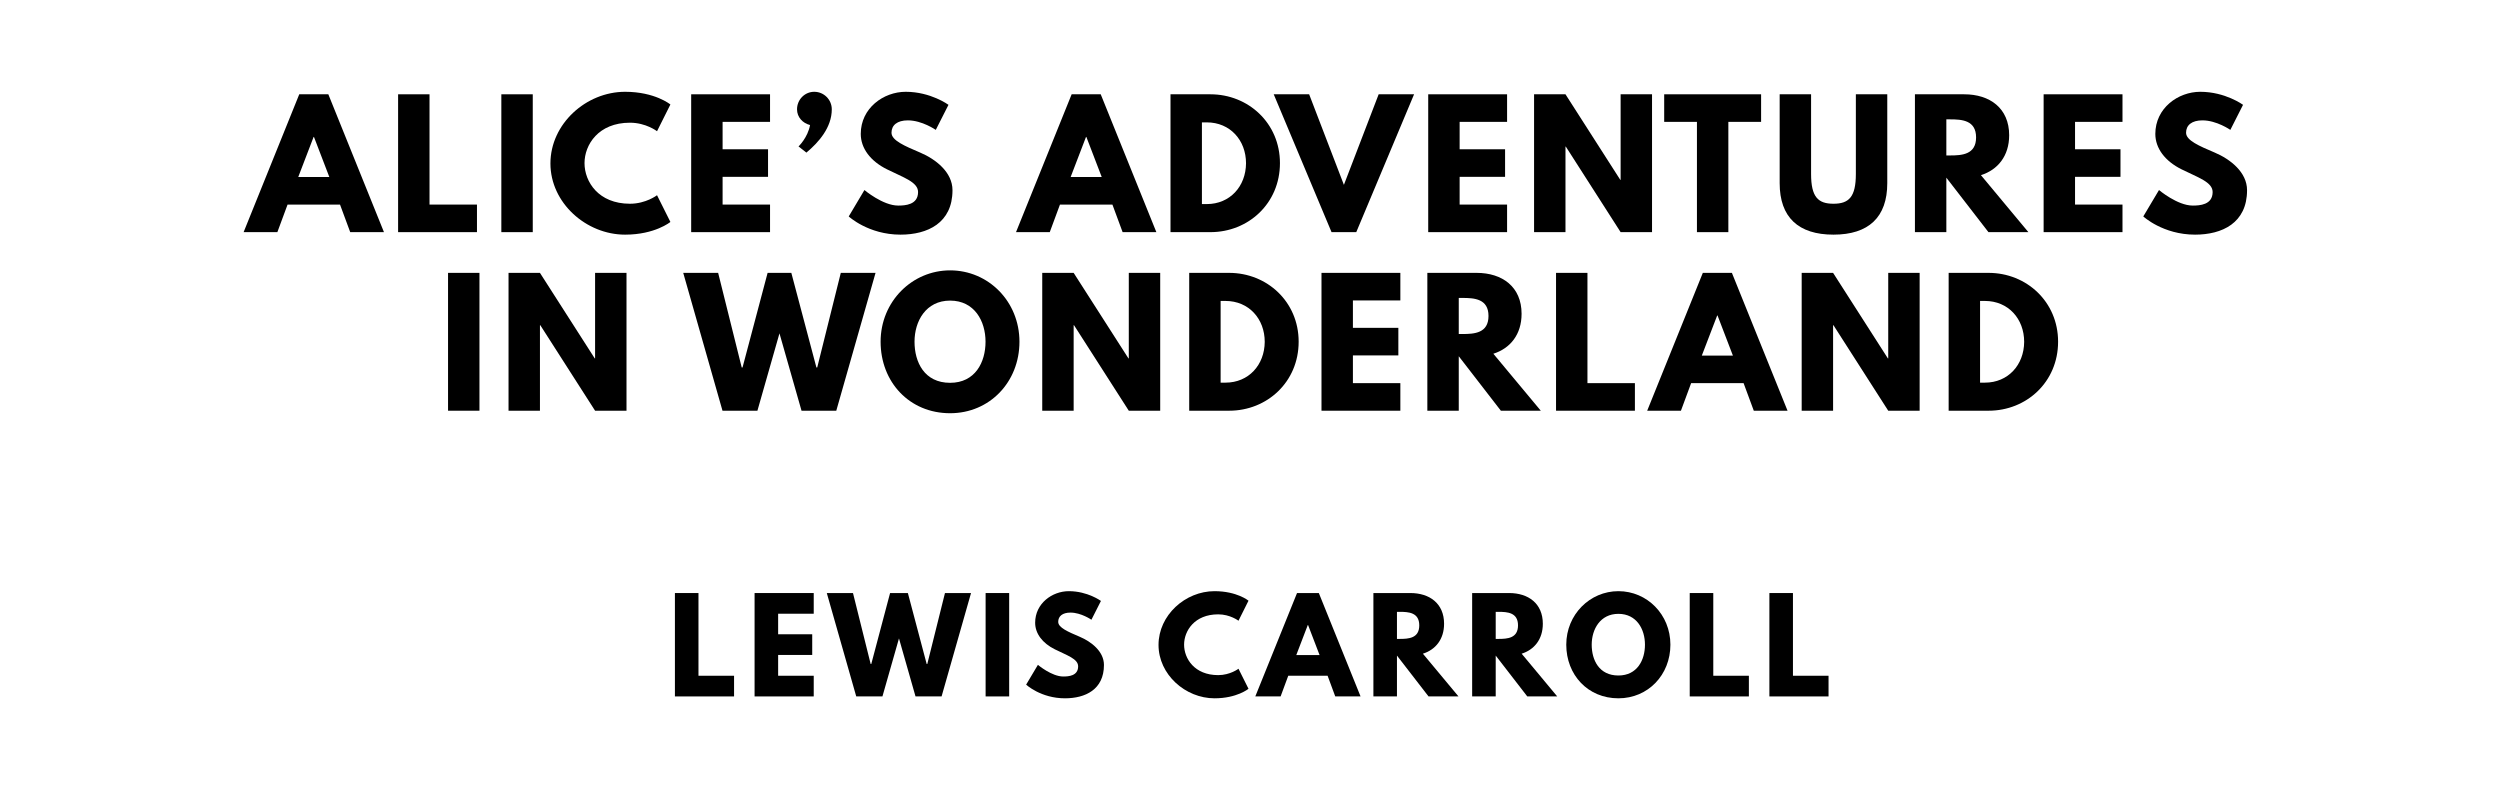
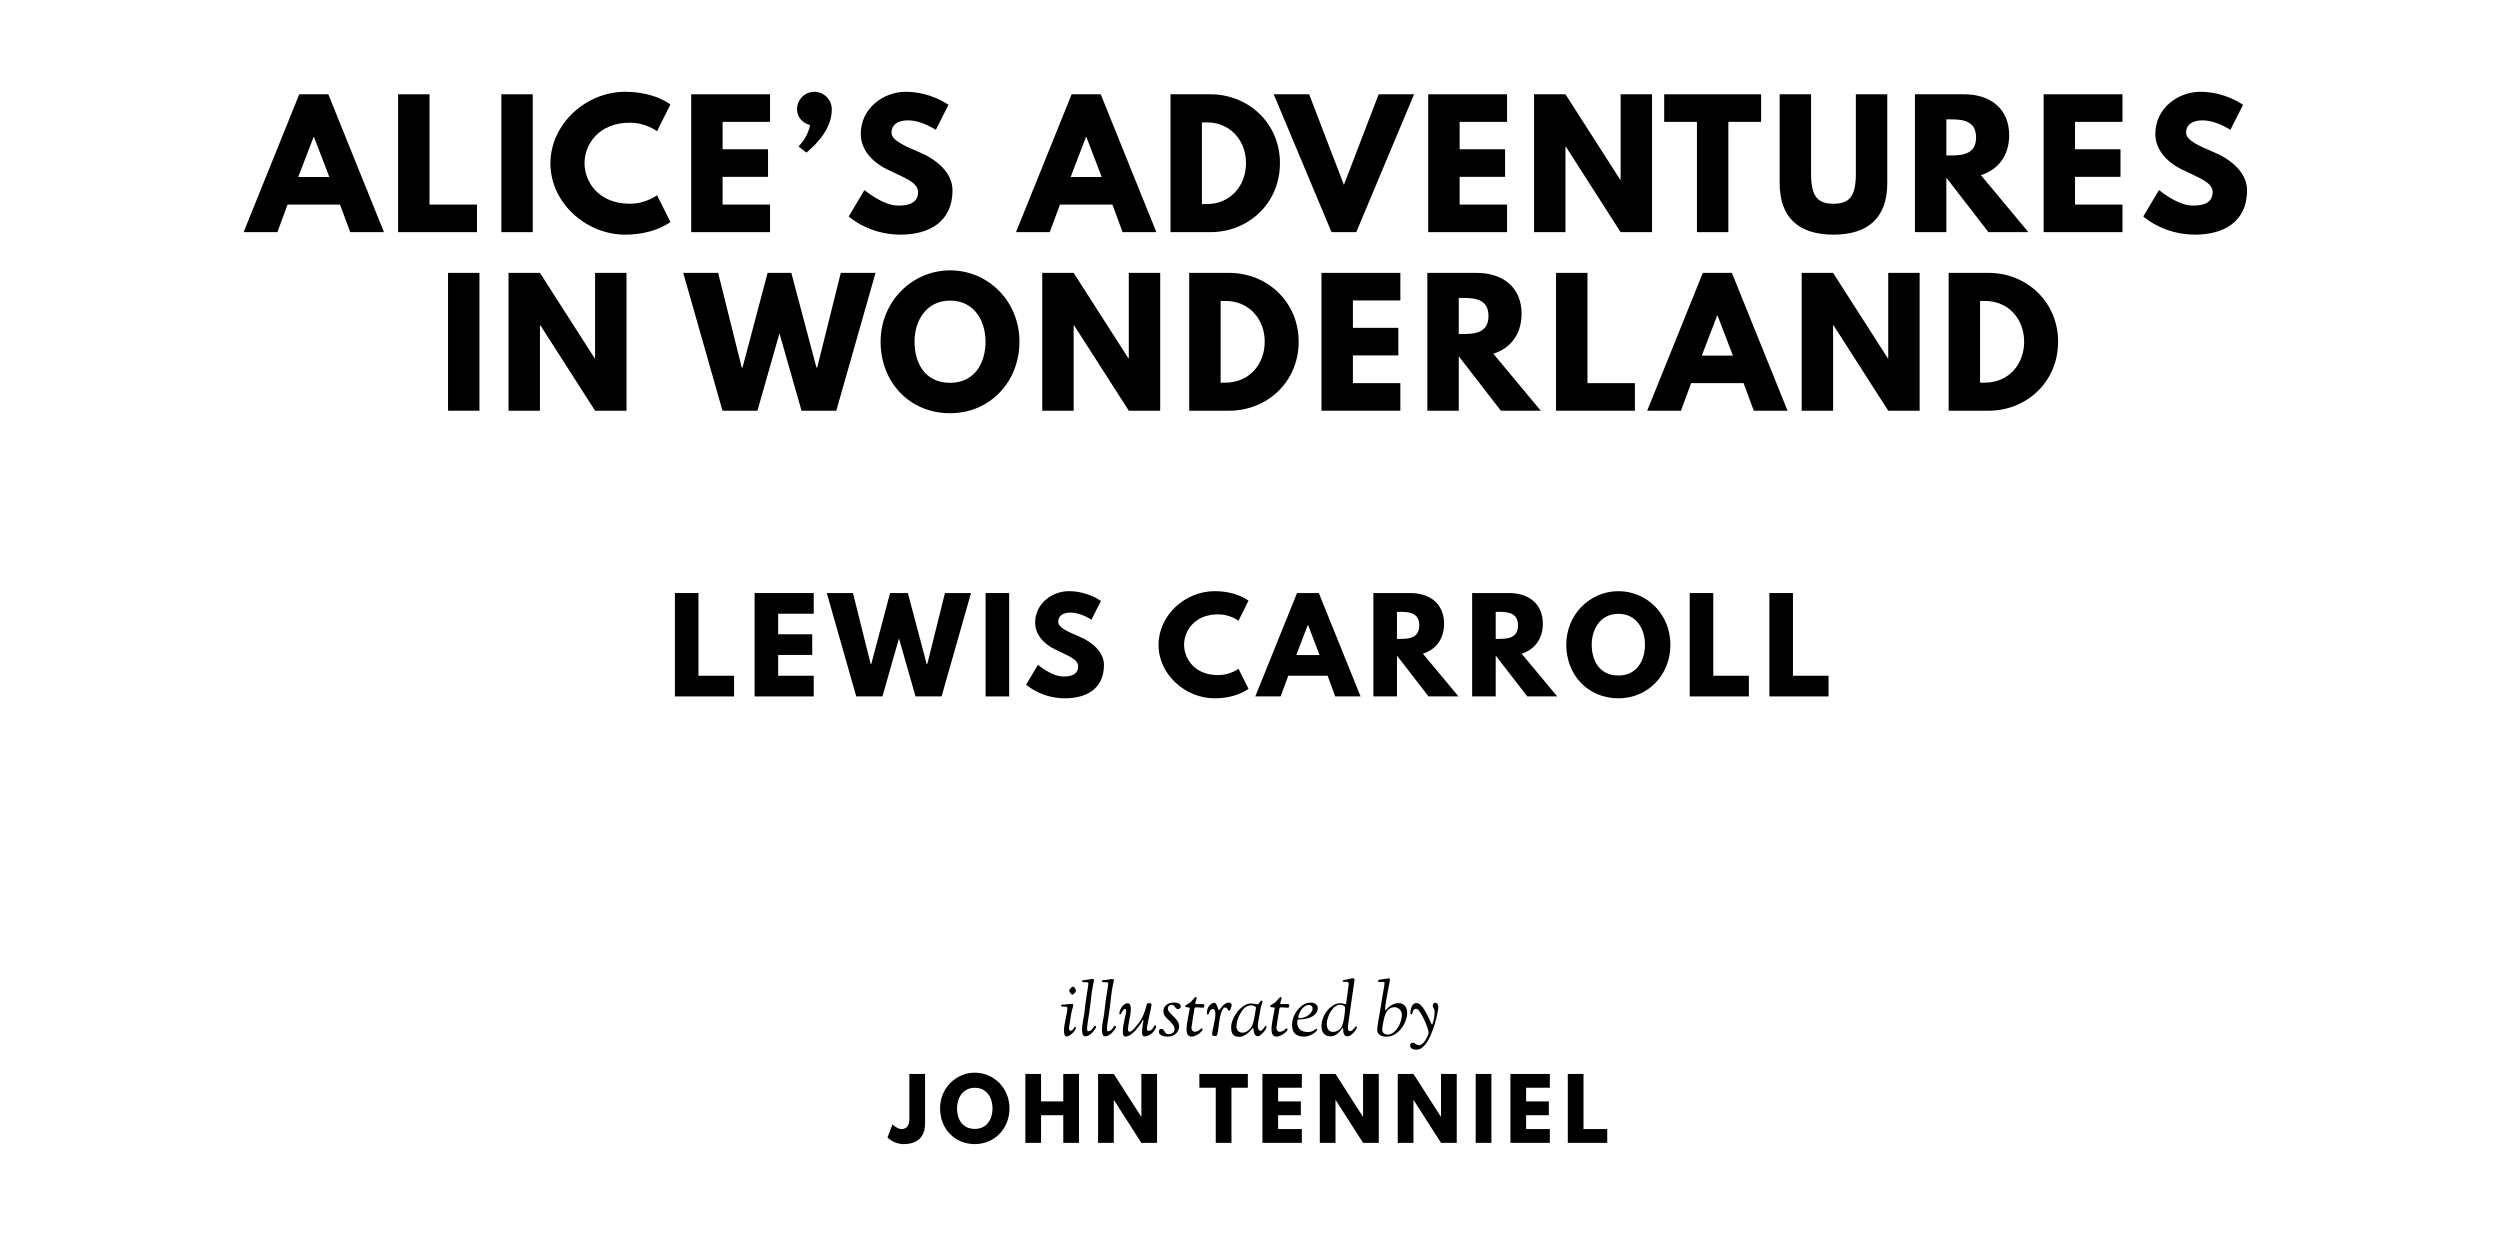
- <svg xmlns="http://www.w3.org/2000/svg" version="1.1" viewBox="0 0 1400 440">
+ <svg xmlns="http://www.w3.org/2000/svg" version="1.1" viewBox="0 0 1400 690">
  <g>
    <path d="m 183.861,52.807 -16.281,0 L 136.423,130 l 18.901,0 5.708,-15.439 29.38,0 5.708,15.439 18.901,0 -31.158,-77.193 z m 0.561,46.316 -17.404,0 8.608,-22.456 0.187,0 8.608,22.456 z" />
    <path d="m 240.529,52.807 -17.591,0 0,77.193 44.164,0 0,-15.439 -26.573,0 0,-61.754 z" />
    <path d="m 298.344,52.807 -17.591,0 0,77.193 17.591,0 0,-77.193 z" />
    <path d="m 352.779,114.094 c -17.684,0 -25.45,-12.351 -25.45,-22.737 0,-10.292 7.766,-22.643 25.45,-22.643 8.982,0 15.158,4.772 15.158,4.772 l 7.485,-14.971 c 0,0 -8.608,-7.111 -25.357,-7.111 -21.895,0 -41.825,17.965 -41.825,40.14 0,22.082 20.023,39.86 41.825,39.86 16.749,0 25.357,-7.111 25.357,-7.111 l -7.485,-14.971 c 0,0 -6.175,4.772 -15.158,4.772 z" />
    <path d="m 431.225,52.807 -44.164,0 0,77.193 44.164,0 0,-15.439 -26.573,0 0,-15.532 25.45,0 0,-15.439 -25.45,0 0,-15.345 26.573,0 0,-15.439 z" />
    <path d="m 455.975,51.404 c -5.333,0 -9.637,4.398 -9.637,9.825 0,4.398 3.181,7.766 7.298,8.795 -1.31,7.111 -6.456,11.977 -6.456,11.977 l 4.398,3.462 c 6.83,-5.708 14.222,-14.035 14.222,-24.234 0,-5.427 -4.398,-9.825 -9.825,-9.825 z" />
    <path d="m 507.194,51.404 c -12.444,0 -25.17,9.17 -25.17,23.579 0,8.047 5.427,15.251 14.69,19.836 9.17,4.585 17.404,7.111 17.404,12.725 0,7.205 -7.298,7.579 -11.134,7.579 -8.608,0 -18.901,-8.702 -18.901,-8.702 l -8.795,14.784 c 0,0 10.947,10.199 29.006,10.199 15.064,0 29.099,-6.456 29.099,-24.889 0,-10.105 -9.45,-17.404 -18.058,-21.053 -8.795,-3.743 -16.094,-6.83 -16.094,-11.135 0,-4.211 3.181,-6.924 9.17,-6.924 7.953,0 15.626,5.333 15.626,5.333 l 7.111,-14.035 c 0,0 -9.918,-7.298 -23.953,-7.298 z" />
    <path d="m 616.405,52.807 -16.281,0 L 568.966,130 l 18.901,0 5.708,-15.439 29.38,0 5.708,15.439 18.901,0 -31.158,-77.193 z m 0.561,46.316 -17.404,0 8.608,-22.456 0.187,0 8.608,22.456 z" />
    <path d="m 655.482,52.807 0,77.193 22.363,0 c 21.24,0 38.924,-16.094 38.924,-38.643 0,-22.456 -17.778,-38.55 -38.924,-38.55 l -22.363,0 z m 17.591,61.474 0,-45.754 2.713,0 c 13.099,0 21.988,10.012 21.988,22.924 -0.094,12.912 -8.982,22.83 -21.988,22.83 l -2.713,0 z" />
    <path d="m 745.661,130 13.848,0 32.374,-77.193 -19.836,0 -19.462,50.713 -19.462,-50.713 -19.836,0 L 745.661,130 Z" />
    <path d="m 843.966,52.807 -44.164,0 0,77.193 44.164,0 0,-15.439 -26.573,0 0,-15.532 25.45,0 0,-15.439 -25.45,0 0,-15.345 26.573,0 0,-15.439 z" />
    <path d="m 876.67,82.094 0.187,0 L 907.547,130 l 17.591,0 0,-77.193 -17.591,0 0,47.906 -0.187,0 -30.69,-47.906 -17.591,0 0,77.193 17.591,0 0,-47.906 z" />
    <path d="m 931.947,68.246 18.339,0 0,61.754 17.591,0 0,-61.754 18.339,0 0,-15.439 -54.269,0 0,15.439 z" />
    <path d="m 1056.873,52.807 -17.591,0 0,44.632 c 0,12.912 -3.93,16.655 -12.538,16.655 -8.608,0 -12.538,-3.743 -12.538,-16.655 l 0,-44.632 -17.591,0 0,49.778 c 0,19.088 10.48,28.819 30.129,28.819 19.649,0 30.129,-9.731 30.129,-28.819 l 0,-49.778 z" />
    <path d="m 1072.361,52.807 0,77.193 17.591,0 0,-30.503 23.579,30.503 22.363,0 -26.573,-31.906 c 9.45,-2.994 15.813,-10.76 15.813,-22.363 0,-15.158 -10.854,-22.924 -25.17,-22.924 l -27.602,0 z m 17.591,34.246 0,-20.211 2.058,0 c 6.643,0 14.597,0.468 14.597,10.105 0,9.637 -7.953,10.105 -14.597,10.105 l -2.058,0 z" />
    <path d="m 1188.594,52.807 -44.164,0 0,77.193 44.164,0 0,-15.439 -26.573,0 0,-15.532 25.45,0 0,-15.439 -25.45,0 0,-15.345 26.573,0 0,-15.439 z" />
    <path d="m 1232.151,51.404 c -12.444,0 -25.17,9.17 -25.17,23.579 0,8.047 5.427,15.251 14.69,19.836 9.17,4.585 17.404,7.111 17.404,12.725 0,7.205 -7.298,7.579 -11.134,7.579 -8.608,0 -18.901,-8.702 -18.901,-8.702 l -8.795,14.784 c 0,0 10.947,10.199 29.006,10.199 15.064,0 29.099,-6.456 29.099,-24.889 0,-10.105 -9.45,-17.404 -18.058,-21.053 -8.795,-3.743 -16.094,-6.83 -16.094,-11.135 0,-4.211 3.181,-6.924 9.17,-6.924 7.953,0 15.626,5.333 15.626,5.333 l 7.111,-14.035 c 0,0 -9.918,-7.298 -23.953,-7.298 z" />
  </g>
  <g>
    <path d="m 268.497,152.807 -17.591,0 0,77.193 17.591,0 0,-77.193 z" />
    <path d="m 302.371,182.094 0.187,0 30.69,47.906 17.591,0 0,-77.193 -17.591,0 0,47.906 -0.187,0 -30.69,-47.906 -17.591,0 0,77.193 17.591,0 0,-47.906 z" />
    <path d="m 448.855,230 19.462,0 21.988,-77.193 -19.462,0 -13.193,52.959 -0.468,0 -14.035,-52.959 -13.287,0 -14.035,52.959 -0.468,0 -13.193,-52.959 -19.556,0 21.988,77.193 19.556,0 12.351,-43.322 L 448.855,230 Z" />
    <path d="m 493.139,191.357 c 0,22.55 16.094,40.047 38.924,40.047 22.175,0 38.83,-17.497 38.83,-40.047 0,-22.55 -17.404,-39.953 -38.83,-39.953 -21.24,0 -38.924,17.404 -38.924,39.953 z m 18.994,0 c 0,-11.509 6.363,-23.018 19.93,-23.018 13.661,0 19.836,11.509 19.836,23.018 0,11.509 -5.801,23.018 -19.836,23.018 -14.409,0 -19.93,-11.509 -19.93,-23.018 z" />
    <path d="m 601.246,182.094 0.187,0 L 632.123,230 l 17.591,0 0,-77.193 -17.591,0 0,47.906 -0.187,0 -30.69,-47.906 -17.591,0 0,77.193 17.591,0 0,-47.906 z" />
    <path d="m 665.958,152.807 0,77.193 22.363,0 c 21.24,0 38.924,-16.094 38.924,-38.643 0,-22.456 -17.778,-38.55 -38.924,-38.55 l -22.363,0 z m 17.591,61.474 0,-45.754 2.713,0 c 13.099,0 21.988,10.012 21.988,22.924 -0.094,12.912 -8.982,22.83 -21.988,22.83 l -2.713,0 z" />
    <path d="m 784.2,152.807 -44.164,0 0,77.193 44.164,0 0,-15.439 -26.573,0 0,-15.532 25.45,0 0,-15.439 -25.45,0 0,-15.345 26.573,0 0,-15.439 z" />
    <path d="m 799.313,152.807 0,77.193 17.591,0 0,-30.503 23.579,30.503 22.363,0 -26.573,-31.906 c 9.45,-2.994 15.813,-10.76 15.813,-22.363 0,-15.158 -10.854,-22.924 -25.17,-22.924 l -27.602,0 z m 17.591,34.246 0,-20.211 2.058,0 c 6.643,0 14.596,0.468 14.596,10.105 0,9.637 -7.953,10.105 -14.596,10.105 l -2.058,0 z" />
    <path d="m 888.972,152.807 -17.591,0 0,77.193 44.164,0 0,-15.439 -26.573,0 0,-61.754 z" />
    <path d="m 969.863,152.807 -16.281,0 -31.158,77.193 18.901,0 5.708,-15.439 29.38,0 5.708,15.439 18.901,0 -31.158,-77.193 z m 0.561,46.316 -17.404,0 8.608,-22.456 0.187,0 8.608,22.456 z" />
    <path d="m 1026.531,182.094 0.187,0 30.69,47.906 17.591,0 0,-77.193 -17.591,0 0,47.906 -0.187,0 -30.69,-47.906 -17.591,0 0,77.193 17.591,0 0,-47.906 z" />
    <path d="m 1091.243,152.807 0,77.193 22.363,0 c 21.24,0 38.924,-16.094 38.924,-38.643 0,-22.456 -17.778,-38.55 -38.924,-38.55 l -22.363,0 z m 17.591,61.474 0,-45.754 2.713,0 c 13.099,0 21.988,10.012 21.988,22.924 -0.093,12.912 -8.982,22.83 -21.988,22.83 l -2.713,0 z" />
  </g>
  <g>
    <path d="m 391.145,332.105 -13.193,0 0,57.895 33.123,0 0,-11.579 -19.93,0 0,-46.316 z" />
    <path d="m 455.686,332.105 -33.123,0 0,57.895 33.123,0 0,-11.579 -19.93,0 0,-11.649 19.088,0 0,-11.579 -19.088,0 0,-11.509 19.93,0 0,-11.579 z" />
    <path d="m 512.691,390 14.596,0 16.491,-57.895 -14.596,0 -9.895,39.719 -0.351,0 -10.526,-39.719 -9.965,0 -10.526,39.719 -0.351,0 -9.895,-39.719 -14.667,0 16.491,57.895 14.667,0 9.263,-32.491 L 512.691,390 Z" />
    <path d="m 565.137,332.105 -13.193,0 0,57.895 13.193,0 0,-57.895 z" />
    <path d="m 598.562,331.053 c -9.333,0 -18.877,6.877 -18.877,17.684 0,6.035 4.07,11.439 11.018,14.877 6.877,3.439 13.053,5.333 13.053,9.544 0,5.404 -5.474,5.684 -8.351,5.684 -6.456,0 -14.175,-6.526 -14.175,-6.526 l -6.596,11.088 c 0,0 8.211,7.649 21.754,7.649 11.298,0 21.825,-4.842 21.825,-18.667 0,-7.579 -7.088,-13.053 -13.544,-15.789 -6.596,-2.807 -12.07,-5.123 -12.07,-8.351 0,-3.158 2.386,-5.193 6.877,-5.193 5.965,0 11.719,4 11.719,4 l 5.333,-10.526 c 0,0 -7.439,-5.474 -17.965,-5.474 z" />
    <path d="m 682.18,378.07 c -13.263,0 -19.088,-9.263 -19.088,-17.053 0,-7.719 5.825,-16.982 19.088,-16.982 6.737,0 11.368,3.579 11.368,3.579 l 5.614,-11.228 c 0,0 -6.456,-5.333 -19.018,-5.333 -16.421,0 -31.368,13.474 -31.368,30.105 0,16.561 15.018,29.895 31.368,29.895 12.561,0 19.018,-5.333 19.018,-5.333 l -5.614,-11.228 c 0,0 -4.632,3.579 -11.368,3.579 z" />
    <path d="m 738.546,332.105 -12.211,0 L 702.967,390 l 14.175,0 4.281,-11.579 22.035,0 4.281,11.579 14.175,0 -23.368,-57.895 z m 0.421,34.737 -13.053,0 6.456,-16.842 0.14,0 6.456,16.842 z" />
    <path d="m 769.104,332.105 0,57.895 13.193,0 0,-22.877 L 799.981,390 l 16.772,0 -19.93,-23.93 c 7.088,-2.246 11.86,-8.07 11.86,-16.772 0,-11.368 -8.14,-17.193 -18.877,-17.193 l -20.702,0 z m 13.193,25.684 0,-15.158 1.544,0 c 4.982,0 10.947,0.351 10.947,7.579 0,7.228 -5.965,7.579 -10.947,7.579 l -1.544,0 z" />
    <path d="m 824.405,332.105 0,57.895 13.193,0 0,-22.877 17.684,22.877 16.772,0 -19.93,-23.93 c 7.088,-2.246 11.86,-8.07 11.86,-16.772 0,-11.368 -8.14,-17.193 -18.877,-17.193 l -20.702,0 z m 13.193,25.684 0,-15.158 1.544,0 c 4.982,0 10.947,0.351 10.947,7.579 0,7.228 -5.965,7.579 -10.947,7.579 l -1.544,0 z" />
    <path d="m 877.11,361.018 c 0,16.912 12.07,30.035 29.193,30.035 16.632,0 29.123,-13.123 29.123,-30.035 0,-16.912 -13.053,-29.965 -29.123,-29.965 -15.93,0 -29.193,13.053 -29.193,29.965 z m 14.246,0 c 0,-8.632 4.772,-17.263 14.947,-17.263 10.246,0 14.877,8.632 14.877,17.263 0,8.632 -4.351,17.263 -14.877,17.263 -10.807,0 -14.947,-8.632 -14.947,-17.263 z" />
    <path d="m 959.44,332.105 -13.193,0 0,57.895 33.123,0 0,-11.579 -19.93,0 0,-46.316 z" />
    <path d="m 1004.051,332.105 -13.193,0 0,57.895 33.123,0 0,-11.579 -19.93,0 0,-46.316 z" />
  </g>
  <g>
-     <path d="m 628.097,460.04 c -0.696,0 -1.26,0.564 -1.26,1.26 0,0.696 0.564,1.26 1.26,1.26 0.696,0 1.26,-0.564 1.26,-1.26 0,-0.696 -0.564,-1.26 -1.26,-1.26 z m -1.092,3.804 2.124,0 0,6.156 -2.124,0 0,-6.156 z" />
-     <path d="m 635.638,470 2.124,0 0,-10.32 -2.124,0 0,10.32 z" />
-     <path d="m 644.224,470 2.124,0 0,-10.32 -2.124,0 0,10.32 z" />
-     <path d="m 654.814,463.844 -2.124,0 0,3.444 c 0,2.064 1.032,2.892 3.336,2.892 2.304,0 3.336,-0.828 3.336,-2.892 l 0,-3.444 -2.124,0 0,2.928 c 0,1.212 -0.324,1.68 -1.212,1.68 -0.888,0 -1.212,-0.468 -1.212,-1.68 l 0,-2.928 z" />
-     <path d="m 668.337,463.664 c -1.62,0 -2.688,0.72 -2.688,1.98 0,0.924 0.624,1.356 1.248,1.68 0.696,0.36 1.368,0.396 1.368,0.84 0,0.408 -0.36,0.444 -0.66,0.444 -0.684,0 -1.524,-0.708 -1.524,-0.708 l -0.864,1.452 c 0,0 0.888,0.828 2.376,0.828 1.26,0 2.916,-0.288 2.916,-2.1 0,-1.26 -1.056,-1.716 -1.872,-1.968 -0.528,-0.168 -0.96,-0.264 -0.96,-0.588 0,-0.288 0.192,-0.372 0.66,-0.372 0.648,0 1.368,0.384 1.368,0.384 l 0.696,-1.392 c 0,0 -0.876,-0.48 -2.064,-0.48 z" />
-     <path d="m 676.787,463.844 -0.888,0 0,1.62 0.888,0 0,2.364 c 0,1.092 0.408,2.352 2.1,2.352 0.876,0 1.56,-0.384 1.56,-0.384 l -0.528,-1.716 c 0,0 -0.252,0.192 -0.528,0.192 -0.336,0 -0.48,-0.276 -0.48,-0.852 l 0,-1.956 1.296,0 0,-1.62 -1.296,0 0,-2.292 -2.124,0 0,2.292 z" />
-     <path d="m 686.161,470 2.124,0 0,-3.24 c 0,-0.156 0.156,-1.248 1.26,-1.248 0.708,0 1.104,0.336 1.104,0.336 l 0.888,-1.8 c 0,0 -0.552,-0.384 -1.344,-0.384 -1.212,0 -1.884,1.068 -1.884,1.068 l -0.024,0 0,-0.888 -2.124,0 0,6.156 z" />
-     <path d="m 696.624,466.928 c 0,1.8 1.26,3.252 3.06,3.252 0.84,0 1.56,-0.372 2.016,-0.876 l 0.024,0 0,0.696 2.1,0 0,-6.156 -2.124,0 0,0.588 c -0.504,-0.492 -1.188,-0.768 -2.016,-0.768 -1.8,0 -3.06,1.464 -3.06,3.264 z m 2.256,0 c 0,-0.852 0.636,-1.452 1.44,-1.452 0.792,0 1.428,0.6 1.428,1.452 0,0.84 -0.6,1.44 -1.428,1.44 -0.864,0 -1.44,-0.6 -1.44,-1.44 z" />
-     <path d="m 710.537,463.844 -0.888,0 0,1.62 0.888,0 0,2.364 c 0,1.092 0.408,2.352 2.1,2.352 0.876,0 1.56,-0.384 1.56,-0.384 l -0.528,-1.716 c 0,0 -0.252,0.192 -0.528,0.192 -0.336,0 -0.48,-0.276 -0.48,-0.852 l 0,-1.956 1.296,0 0,-1.62 -1.296,0 0,-2.292 -2.124,0 0,2.292 z" />
-     <path d="m 726.139,467.216 c 0.012,-0.072 0.012,-0.204 0.012,-0.288 0,-2.16 -1.428,-3.264 -3.3,-3.264 -1.86,0 -3.384,1.464 -3.384,3.264 0,1.788 1.524,3.252 3.384,3.252 1.368,0 2.496,-0.444 3.192,-1.608 l -1.536,-0.768 c -0.516,0.552 -0.816,0.684 -1.5,0.684 -0.54,0 -1.332,-0.324 -1.332,-1.272 l 4.464,0 z m -4.404,-1.176 c 0.036,-0.564 0.444,-0.996 1.176,-0.996 0.624,0 1.068,0.348 1.164,0.996 l -2.34,0 z" />
-     <path d="m 731.71,466.928 c 0,1.8 1.26,3.252 3.06,3.252 0.84,0 1.56,-0.372 2.016,-0.876 l 0.024,0 0,0.696 2.1,0 0,-10.32 -2.124,0 0,4.752 c -0.504,-0.492 -1.188,-0.768 -2.016,-0.768 -1.8,0 -3.06,1.464 -3.06,3.264 z m 2.256,0 c 0,-0.852 0.636,-1.452 1.44,-1.452 0.792,0 1.428,0.6 1.428,1.452 0,0.84 -0.6,1.44 -1.428,1.44 -0.864,0 -1.44,-0.6 -1.44,-1.44 z" />
-     <path d="m 760.838,466.928 c 0,-1.8 -1.26,-3.264 -3.06,-3.264 -0.828,0 -1.512,0.276 -2.016,0.768 l 0,-4.752 -2.124,0 0,10.32 2.1,0 0,-0.696 0.024,0 c 0.456,0.504 1.176,0.876 2.016,0.876 1.8,0 3.06,-1.452 3.06,-3.252 z m -2.256,0 c 0,0.84 -0.576,1.44 -1.44,1.44 -0.828,0 -1.428,-0.6 -1.428,-1.44 0,-0.852 0.636,-1.452 1.428,-1.452 0.804,0 1.44,0.6 1.44,1.452 z" />
-     <path d="m 771.509,463.844 -1.464,3.156 -1.716,-3.156 -2.448,0 2.916,5.196 -2.124,4.08 2.448,0 4.836,-9.276 -2.448,0 z" />
+     <path d="m 594.207,563.167 c 0,0.425 0.34,0.51 0.595,0.51 0.34,0 1.02,0.043 1.913,0.043 0.765,0 1.02,0.17 1.02,0.893 0,2.423 -1.913,9.054 -1.913,12.285 0,1.828 0.298,3.528 1.573,3.528 1.573,0 3.911,-2.508 3.911,-2.508 0.468,-0.51 1.233,-1.955 1.233,-2.465 0,-0.298 -0.17,-0.468 -0.425,-0.468 -0.595,0 -1.19,2.21 -2.635,2.21 -0.425,0 -0.85,-0.553 -0.85,-1.148 0,-0.51 0,-0.425 1.275,-8.459 0.34,-2.168 1.148,-3.826 1.148,-4.931 0,-0.298 -0.298,-0.468 -0.595,-0.468 -2.423,0 -3.146,0.383 -4.846,0.383 l -0.425,0 c -0.468,0 -0.978,0.043 -0.978,0.595 z m 4.506,-8.374 c 0,0.425 1.148,2.253 1.913,2.253 0.383,0 1.87,-1.403 1.87,-2.253 0,-0.765 -0.808,-2.253 -1.658,-2.253 -0.765,0 -2.125,1.87 -2.125,2.253 z" />
+     <path d="m 605.939,576.344 c 0,3.996 1.233,3.996 2.083,3.996 0.808,0 2.593,-0.85 3.698,-2.125 1.02,-1.19 2.125,-2.635 2.125,-3.061 0,-0.425 -0.213,-0.68 -0.51,-0.68 -1.105,0 -1.53,3.018 -3.868,3.018 -0.553,0 -0.68,-0.213 -0.68,-1.658 0,-1.445 0.51,-4.123 1.233,-9.139 1.36,-9.139 0.638,-7.566 2.21,-15.813 0.128,-0.808 0.425,-1.36 0.425,-1.955 0,-0.425 -0.213,-0.68 -0.893,-0.68 -1.105,0 -2.04,0.425 -5.143,0.638 -0.553,0.043 -0.638,0.383 -0.638,0.595 0,0.468 0.383,0.595 1.233,0.595 0.51,0 0.595,-0.043 1.233,-0.043 0.638,0 1.063,0.34 1.063,0.85 0,0.51 -0.638,4.336 -1.36,8.927 -0.425,2.721 -0.638,5.739 -1.02,8.417 -0.085,0.68 -1.19,5.696 -1.19,8.119 z" />
+     <path d="m 617.064,576.344 c 0,3.996 1.233,3.996 2.083,3.996 0.808,0 2.593,-0.85 3.698,-2.125 1.02,-1.19 2.125,-2.635 2.125,-3.061 0,-0.425 -0.213,-0.68 -0.51,-0.68 -1.105,0 -1.53,3.018 -3.868,3.018 -0.553,0 -0.68,-0.213 -0.68,-1.658 0,-1.445 0.51,-4.123 1.233,-9.139 1.36,-9.139 0.638,-7.566 2.21,-15.813 0.128,-0.808 0.425,-1.36 0.425,-1.955 0,-0.425 -0.213,-0.68 -0.893,-0.68 -1.105,0 -2.04,0.425 -5.143,0.638 -0.553,0.043 -0.638,0.383 -0.638,0.595 0,0.468 0.383,0.595 1.233,0.595 0.51,0 0.595,-0.043 1.233,-0.043 0.638,0 1.063,0.34 1.063,0.85 0,0.51 -0.638,4.336 -1.36,8.927 -0.425,2.721 -0.638,5.739 -1.02,8.417 -0.085,0.68 -1.19,5.696 -1.19,8.119 z" />
+     <path d="m 626.835,567.503 c 0,0.298 0.17,0.553 0.425,0.553 0.213,0 0.468,-0.17 0.638,-0.595 0.595,-1.36 1.53,-2.465 1.913,-2.465 0.553,0 0.85,0.425 0.85,0.893 0,2.593 -1.913,7.269 -1.913,11.86 0,1.233 0.298,2.721 1.445,2.721 3.103,0 6.249,-3.868 8.162,-6.589 1.275,-1.785 1.488,-2.721 1.743,-2.721 0.128,0 0.213,0.17 0.213,0.468 0,0.383 -0.765,3.741 -0.765,6.461 0,1.318 0.34,2.295 1.275,2.295 3.996,0 6.631,-4.336 6.631,-5.356 0,-0.383 -0.043,-0.893 -0.595,-0.893 -0.893,0 -1.063,3.146 -3.656,3.146 -0.383,0 -0.935,-0.085 -0.935,-1.02 0,-2.168 2.593,-12.455 2.593,-13.603 0,-0.638 -0.723,-0.935 -1.403,-0.935 -0.425,0 -1.105,0.128 -1.233,0.68 -0.978,3.741 -2.168,7.651 -4.931,11.01 -1.998,2.38 -3.486,4.378 -4.846,4.378 -0.298,0 -0.765,-0.425 -0.765,-1.148 0,-3.231 1.573,-7.992 1.573,-11.732 0,-0.51 -0.085,-3.103 -1.615,-3.103 -2.848,0 -4.803,3.911 -4.803,5.696 z" />
+     <path d="m 648.956,577.705 c 0,2.253 3.061,2.806 4.718,2.806 5.441,0 6.631,-4.038 6.631,-5.569 0,-2.848 -1.615,-4.038 -2.933,-5.526 -1.02,-1.105 -3.358,-2.848 -3.358,-4.463 0,-1.275 0.638,-2.253 2.253,-2.253 1.658,0 1.828,2.38 3.358,2.38 0.213,0 1.615,-0.128 1.615,-1.445 0,-1.658 -1.658,-2.21 -3.953,-2.21 -3.316,0 -5.781,1.955 -5.781,4.803 0,2.55 1.615,3.656 3.316,5.399 1.53,1.53 2.933,2.763 2.933,4.761 0,0.51 -0.298,2.721 -3.401,2.721 -2.593,0 -1.87,-2.933 -4.038,-2.933 -0.51,0 -1.36,0.213 -1.36,1.53 z" />
+     <path d="m 663.748,563.422 c 0,1.19 2.508,0.255 2.508,1.148 0,1.148 -1.785,8.034 -1.785,11.945 0,3.316 1.573,3.996 2.721,3.996 2.635,0 6.249,-2.891 6.249,-3.996 0,-0.595 -0.34,-0.595 -0.468,-0.595 -0.68,0 -1.658,1.87 -3.996,1.87 -0.17,0 -1.743,-0.085 -1.743,-2.338 0,-0.68 0.978,-6.206 1.36,-8.842 0.255,-1.743 0.128,-2.508 1.36,-2.508 0.935,0 2.763,0.213 3.443,0.213 0.765,0 1.02,-0.255 1.02,-1.233 0,-0.51 -0.213,-0.808 -1.105,-0.808 -0.468,0 -0.808,0.043 -2.465,0.043 -1.403,0 -1.488,-0.043 -1.488,-0.298 0,-0.638 0.765,-2.635 0.765,-3.188 0,-0.383 -0.213,-0.51 -0.425,-0.51 -0.68,0 -0.765,0.553 -2.465,2.338 -1.87,1.955 -3.486,1.913 -3.486,2.763 z" />
+     <path d="m 675.855,567.418 c 0,0.595 0.34,0.723 0.51,0.723 0.213,0 0.34,-0.128 0.468,-0.255 0.255,-0.298 0.595,-2.848 2.338,-2.848 0.765,0 1.445,0.765 1.445,2.891 0,3.188 -1.828,9.437 -1.828,11.137 0,1.02 0.85,1.105 1.275,1.105 l 0.213,0 c 1.53,0 1.445,0 2.38,-7.226 l 0.213,-1.403 c 0.213,-1.785 1.275,-7.354 3.188,-7.354 1.53,0 1.36,1.785 2.295,1.785 0.765,0 0.85,-1.318 0.935,-1.615 0.128,-0.468 0.468,-1.02 0.468,-1.573 0,-0.595 -0.468,-1.318 -1.573,-1.318 -3.146,0 -5.271,4.378 -5.569,4.378 -0.085,0 -0.128,-0.043 -1.19,-2.806 -0.255,-0.68 -0.68,-1.488 -1.573,-1.488 -0.383,0 -3.996,1.02 -3.996,5.866 z" />
+     <path d="m 689.446,575.154 c 0,2.763 0.51,5.484 4.548,5.484 4.038,0 7.566,-5.101 7.779,-5.101 0.298,0 -0.085,4.761 2.635,4.761 1.148,0 3.061,-1.955 4.123,-3.486 0.553,-0.765 0.765,-1.403 0.765,-1.828 0,-0.17 -0.043,-0.468 -0.383,-0.468 -0.808,0 -1.7,2.763 -3.103,2.763 -0.808,0 -1.445,-1.403 -1.445,-2.508 0,-1.615 0.425,-3.571 0.765,-5.441 0.34,-1.913 0.595,-3.868 0.978,-5.441 0.298,-1.233 0.85,-2.253 0.85,-2.933 0,-0.468 -0.213,-0.638 -0.468,-0.638 -0.85,0 -1.36,2.083 -2.21,2.083 -1.403,0 -2.295,-0.468 -3.613,-0.468 -1.105,0 -1.955,0.213 -3.103,0.765 -2.253,1.063 -4.208,3.103 -5.739,5.526 -1.318,2.125 -2.38,4.548 -2.38,6.929 z m 2.976,-0.255 c 0,-0.765 0.085,-1.53 0.213,-2.295 0.383,-2.21 1.403,-4.123 2.635,-6.164 1.275,-2.168 3.528,-3.443 5.271,-3.443 0.893,0 2.806,0.298 2.806,1.488 0,0.128 -1.148,7.949 -2.168,9.989 -0.383,0.765 -2.38,3.826 -5.441,3.826 -1.785,0 -3.316,-1.275 -3.316,-3.401 z" />
+     <path d="m 711.32,563.422 c 0,1.19 2.508,0.255 2.508,1.148 0,1.148 -1.785,8.034 -1.785,11.945 0,3.316 1.573,3.996 2.721,3.996 2.635,0 6.249,-2.891 6.249,-3.996 0,-0.595 -0.34,-0.595 -0.468,-0.595 -0.68,0 -1.658,1.87 -3.996,1.87 -0.17,0 -1.743,-0.085 -1.743,-2.338 0,-0.68 0.978,-6.206 1.36,-8.842 0.255,-1.743 0.128,-2.508 1.36,-2.508 0.935,0 2.763,0.213 3.443,0.213 0.765,0 1.02,-0.255 1.02,-1.233 0,-0.51 -0.213,-0.808 -1.105,-0.808 -0.468,0 -0.808,0.043 -2.465,0.043 -1.403,0 -1.488,-0.043 -1.488,-0.298 0,-0.638 0.765,-2.635 0.765,-3.188 0,-0.383 -0.213,-0.51 -0.425,-0.51 -0.68,0 -0.765,0.553 -2.465,2.338 -1.87,1.955 -3.486,1.913 -3.486,2.763 z" />
+     <path d="m 723.569,573.751 c 0,3.783 1.318,6.759 6.716,6.759 3.698,0 7.396,-2.976 7.396,-3.953 0,-0.255 -0.17,-0.425 -0.51,-0.425 -0.468,0 -2.168,1.828 -4.591,1.828 -4.208,0 -6.121,-2.125 -6.121,-5.314 0,-1.105 0.128,-1.743 0.723,-1.743 3.996,-0.043 6.291,-0.978 6.674,-1.148 0.808,-0.34 4.123,-2.083 4.123,-5.143 0,-1.87 -1.7,-3.146 -3.698,-3.146 -2.38,0 -4.336,0.765 -5.909,2.253 -2.933,2.721 -4.803,6.376 -4.803,10.032 z m 3.486,-4.421 c 0,-0.553 0.978,-3.273 2.253,-4.591 1.105,-1.148 2.423,-1.998 3.486,-1.998 0.723,0 2.253,0.383 2.253,1.998 0,2.678 -3.486,5.441 -7.609,5.441 -0.298,0 -0.383,-0.553 -0.383,-0.85 z" />
+     <path d="m 740.034,574.687 c 0,3.188 1.488,5.654 5.101,5.654 4.208,0 6.376,-4.761 6.759,-4.761 0.595,0 -0.383,4.761 2.593,4.761 2.763,0 5.441,-4.293 5.441,-5.186 0,-0.17 -0.128,-0.383 -0.468,-0.383 -0.68,0 -1.658,2.635 -3.528,2.635 -0.978,0 -1.105,-0.893 -1.105,-1.828 0,-1.275 0.425,-3.953 0.893,-7.184 2.38,-17.386 2.806,-18.746 2.806,-19.851 0,-0.383 -0.298,-0.723 -0.68,-0.723 -1.148,0 -0.893,0.085 -3.273,0.68 -1.19,0.298 -2.678,0.128 -2.678,0.85 0,0.298 0.255,0.468 0.68,0.468 0.043,0 1.02,-0.043 1.488,-0.043 0.638,0 1.233,0.425 1.233,1.063 0,0.298 -1.403,11.477 -1.53,11.477 -1.19,0 -2.04,-0.553 -3.146,-0.553 -5.058,0 -10.584,6.334 -10.584,12.922 z m 2.976,-1.19 c 0,-4.463 3.486,-10.84 7.396,-10.84 1.148,0 2.848,0.553 2.848,1.7 0,1.7 -0.638,9.182 -2.338,11.307 -1.105,1.403 -2.763,2.21 -4.293,2.21 -2.593,0 -3.613,-1.913 -3.613,-4.378 z" />
+     <path d="m 771.236,576.982 c 0,2.465 2.678,3.571 5.186,3.571 6.589,0 11.605,-7.609 11.605,-13.39 0,-2.763 -1.488,-5.399 -4.676,-5.399 -4.888,0 -6.886,3.953 -7.481,3.953 -0.085,0 -0.213,-0.34 -0.213,-0.638 0,-3.061 2.721,-15.728 2.721,-16.493 0,-0.468 -0.34,-0.765 -0.808,-0.765 -0.255,0 -1.02,0.255 -2.678,0.468 -1.955,0.255 -3.146,0.213 -3.146,1.063 0,0.595 0.34,0.595 0.808,0.595 0.638,0 1.105,-0.085 1.743,-0.085 0.85,0 1.063,0.298 1.063,0.51 0,1.02 -0.255,2.508 -0.638,4.336 -0.638,3.146 -1.148,7.269 -1.913,11.69 -0.595,3.443 -1.573,7.864 -1.573,10.584 z m 2.806,-0.51 c 0,-0.425 0.468,-4.973 1.7,-8.332 1.36,-3.698 4.123,-4.123 5.143,-4.123 2.338,0 4.166,1.955 4.166,4.336 0,4.888 -3.911,11.01 -7.736,11.01 -2.635,0 -3.273,-1.445 -3.273,-2.891 z" />
+     <path d="m 789.672,585.313 c 0,1.955 1.7,2.508 3.528,2.508 3.996,0 6.716,-4.846 8.714,-9.904 2.508,-6.334 3.528,-12.2 3.528,-14.113 0,-1.318 -0.723,-2.253 -1.658,-2.253 -1.02,0 -1.445,0.808 -1.445,1.573 0,1.148 1.063,1.998 1.063,3.231 0,2.848 -0.935,7.396 -1.53,7.396 -0.468,0 -4.506,-12.072 -8.629,-12.072 -2.593,0 -3.443,3.698 -3.443,5.484 0,0.723 0.17,0.935 0.425,0.935 1.275,0 0.383,-3.188 2.848,-3.188 2.253,0 6.929,10.967 6.929,13.348 0,1.615 -2.806,7.056 -5.271,7.056 -1.955,0 -1.998,-1.403 -3.698,-1.403 -0.723,0 -1.36,0.68 -1.36,1.403 z" />
  </g>
  <g>
-     <path d="m 632.88,530.1 -2.256,0 0,6.528 c 0,0.996 -0.492,1.392 -1.14,1.392 -0.576,0 -1.284,-0.672 -1.284,-0.672 l -0.72,1.884 c 0,0 0.9,0.948 2.316,0.948 1.98,0 3.084,-1.032 3.084,-2.976 l 0,-7.104 z" />
-     <path d="m 638.753,535.044 c 0,2.892 2.064,5.136 4.992,5.136 2.844,0 4.98,-2.244 4.98,-5.136 0,-2.892 -2.232,-5.124 -4.98,-5.124 -2.724,0 -4.992,2.232 -4.992,5.124 z m 2.436,0 c 0,-1.476 0.816,-2.952 2.556,-2.952 1.752,0 2.544,1.476 2.544,2.952 0,1.476 -0.744,2.952 -2.544,2.952 -1.848,0 -2.556,-1.476 -2.556,-2.952 z" />
-     <path d="m 656.976,536.028 3.192,0 0,3.972 2.256,0 0,-9.9 -2.256,0 0,3.948 -3.192,0 0,-3.948 -2.256,0 0,9.9 2.256,0 0,-3.972 z" />
-     <path d="m 671.14,533.856 0.024,0 3.936,6.144 2.256,0 0,-9.9 -2.256,0 0,6.144 -0.024,0 -3.936,-6.144 -2.256,0 0,9.9 2.256,0 0,-6.144 z" />
-     <path d="m 690.869,532.08 2.352,0 0,7.92 2.256,0 0,-7.92 2.352,0 0,-1.98 -6.96,0 0,1.98 z" />
-     <path d="m 709.306,530.1 -5.664,0 0,9.9 5.664,0 0,-1.98 -3.408,0 0,-1.992 3.264,0 0,-1.98 -3.264,0 0,-1.968 3.408,0 0,-1.98 z" />
-     <path d="m 717.859,533.856 0.024,0 3.936,6.144 2.256,0 0,-9.9 -2.256,0 0,6.144 -0.024,0 -3.936,-6.144 -2.256,0 0,9.9 2.256,0 0,-6.144 z" />
-     <path d="m 732.773,533.856 0.024,0 3.936,6.144 2.256,0 0,-9.9 -2.256,0 0,6.144 -0.024,0 -3.936,-6.144 -2.256,0 0,9.9 2.256,0 0,-6.144 z" />
-     <path d="m 747.687,530.1 -2.256,0 0,9.9 2.256,0 0,-9.9 z" />
-     <path d="m 759.798,530.1 -5.664,0 0,9.9 5.664,0 0,-1.98 -3.408,0 0,-1.992 3.264,0 0,-1.98 -3.264,0 0,-1.968 3.408,0 0,-1.98 z" />
-     <path d="m 768.351,530.1 -2.256,0 0,9.9 5.664,0 0,-1.98 -3.408,0 0,-7.92 z" />
+     <path d="m 518.034,601.404 -8.795,0 0,25.45 c 0,3.883 -1.918,5.427 -4.444,5.427 -2.246,0 -5.006,-2.62 -5.006,-2.62 l -2.807,7.345 c 0,0 3.509,3.696 9.029,3.696 7.719,0 12.023,-4.023 12.023,-11.602 l 0,-27.696 z" />
+     <path d="m 526.438,620.678 c 0,11.275 8.047,20.023 19.462,20.023 11.088,0 19.415,-8.749 19.415,-20.023 0,-11.275 -8.702,-19.977 -19.415,-19.977 -10.62,0 -19.462,8.702 -19.462,19.977 z m 9.497,0 c 0,-5.754 3.181,-11.509 9.965,-11.509 6.83,0 9.918,5.754 9.918,11.509 0,5.754 -2.901,11.509 -9.918,11.509 -7.205,0 -9.965,-5.754 -9.965,-11.509 z" />
+     <path d="m 582.991,624.515 12.444,0 0,15.485 8.795,0 0,-38.596 -8.795,0 0,15.392 -12.444,0 0,-15.392 -8.795,0 0,38.596 8.795,0 0,-15.485 z" />
+     <path d="m 623.719,616.047 0.094,0 15.345,23.953 8.795,0 0,-38.596 -8.795,0 0,23.953 -0.094,0 -15.345,-23.953 -8.795,0 0,38.596 8.795,0 0,-23.953 z" />
+     <path d="m 671.65,609.123 9.17,0 0,30.877 8.795,0 0,-30.877 9.17,0 0,-7.719 -27.134,0 0,7.719 z" />
+     <path d="m 729.034,601.404 -22.082,0 0,38.596 22.082,0 0,-7.719 -13.287,0 0,-7.766 12.725,0 0,-7.719 -12.725,0 0,-7.673 13.287,0 0,-7.719 z" />
+     <path d="m 747.885,616.047 0.094,0 15.345,23.953 8.795,0 0,-38.596 -8.795,0 0,23.953 -0.094,0 -15.345,-23.953 -8.795,0 0,38.596 8.795,0 0,-23.953 z" />
+     <path d="m 791.537,616.047 0.094,0 15.345,23.953 8.795,0 0,-38.596 -8.795,0 0,23.953 -0.094,0 -15.345,-23.953 -8.795,0 0,38.596 8.795,0 0,-23.953 z" />
+     <path d="m 835.188,601.404 -8.795,0 0,38.596 8.795,0 0,-38.596 z" />
+     <path d="m 867.912,601.404 -22.082,0 0,38.596 22.082,0 0,-7.719 -13.287,0 0,-7.766 12.725,0 0,-7.719 -12.725,0 0,-7.673 13.287,0 0,-7.719 z" />
+     <path d="m 886.763,601.404 -8.795,0 0,38.596 22.082,0 0,-7.719 -13.287,0 0,-30.877 z" />
  </g>
</svg>
